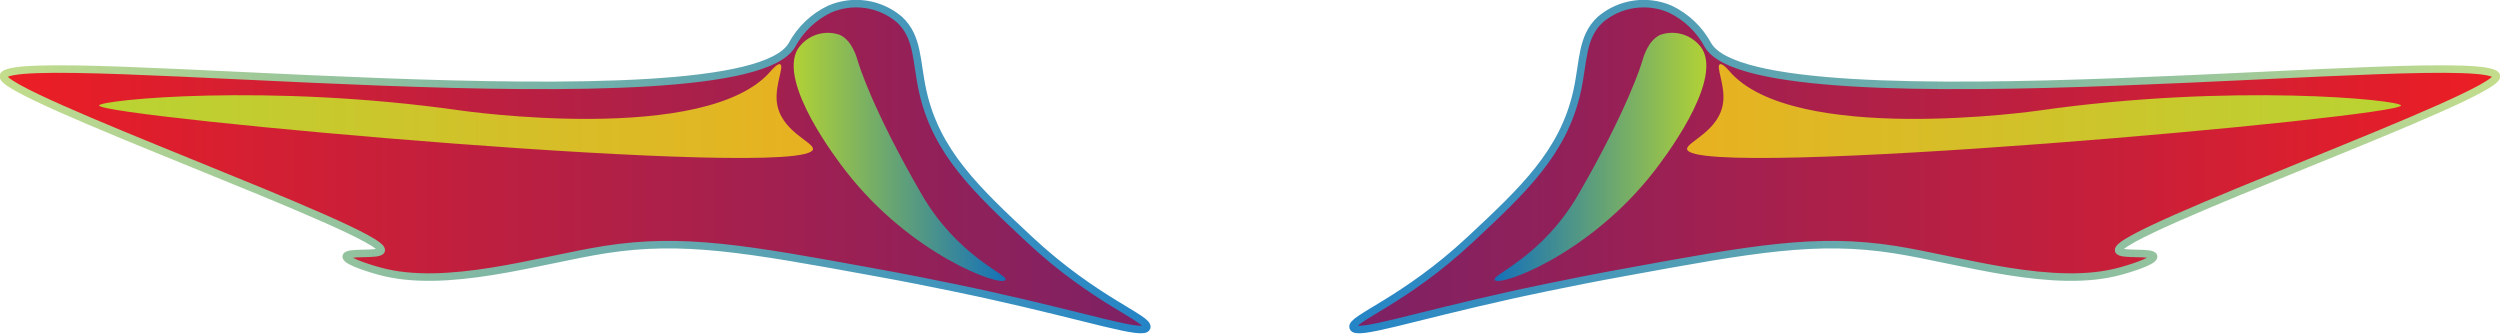
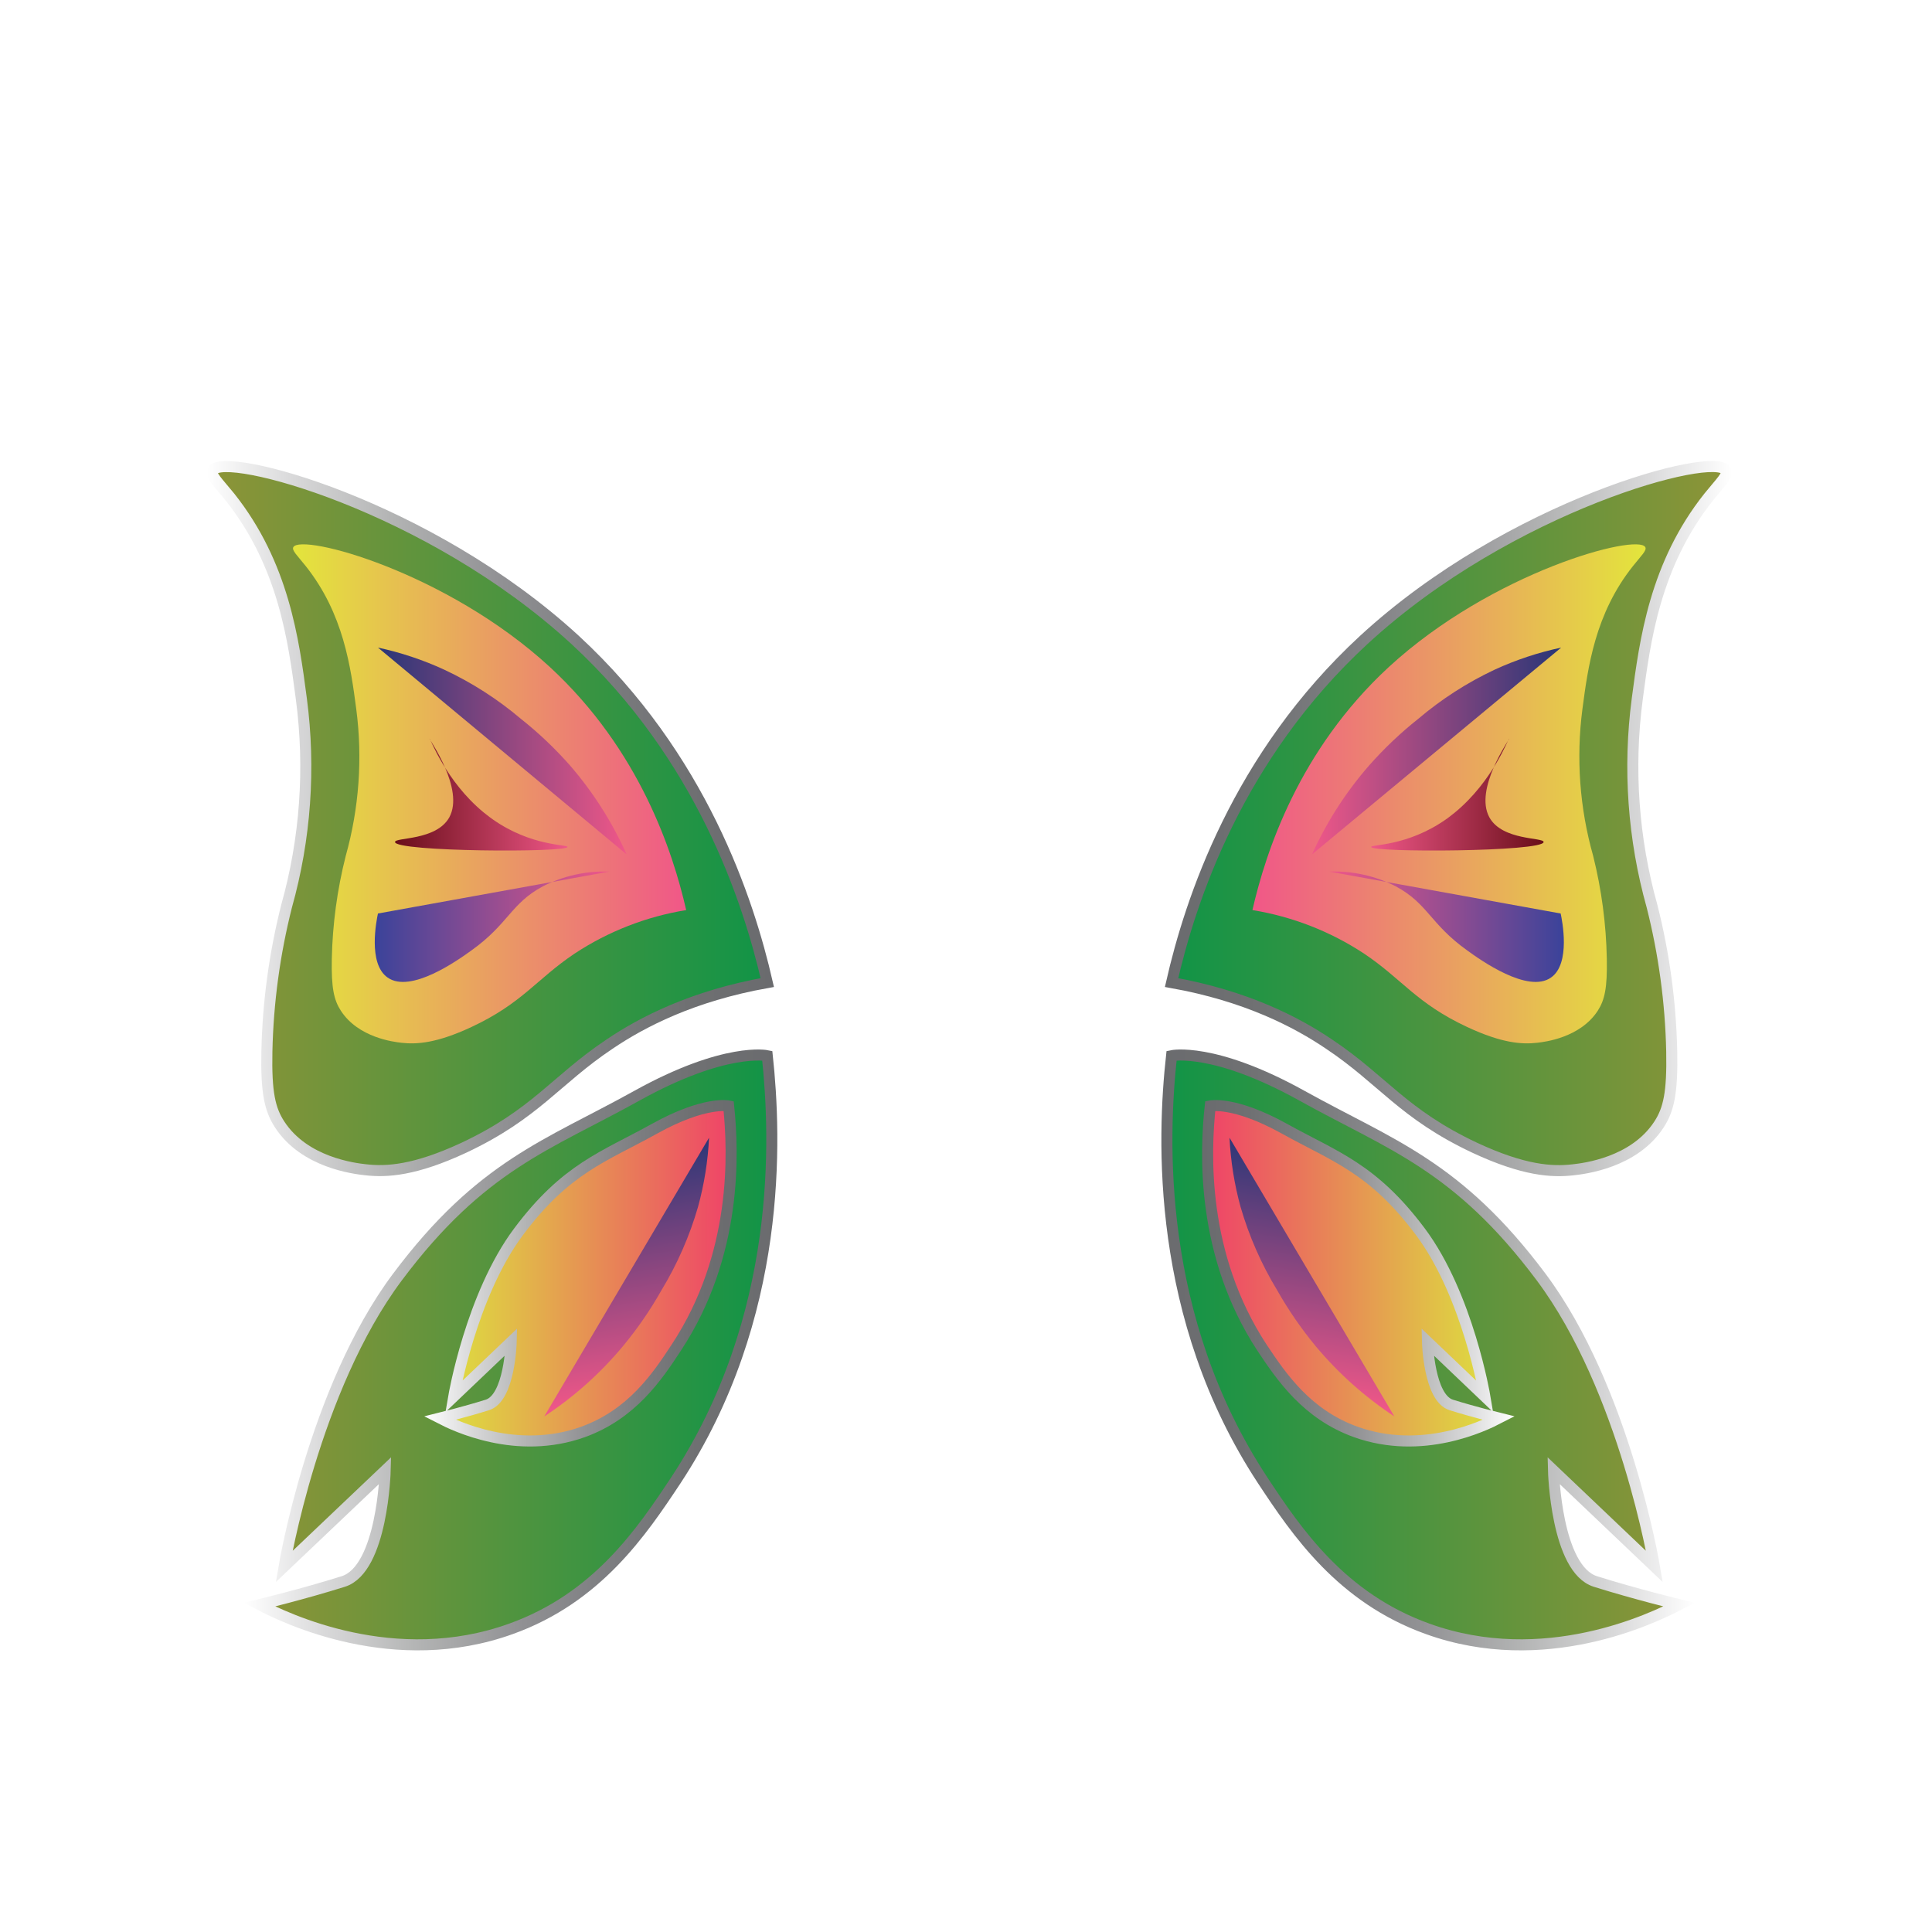
- <svg xmlns="http://www.w3.org/2000/svg" xmlns:xlink="http://www.w3.org/1999/xlink" viewBox="0 0 332.14 44.29">
+ <svg xmlns="http://www.w3.org/2000/svg" xmlns:xlink="http://www.w3.org/1999/xlink" id="Layer_1" data-name="Layer 1" viewBox="0 0 350 350">
  <defs>
-     <style>.cls-1,.cls-4{stroke-miterlimit:10;}.cls-1{fill:url(#linear-gradient);stroke:url(#linear-gradient-2);}.cls-2{fill:url(#linear-gradient-3);}.cls-3{fill:url(#linear-gradient-4);}.cls-4{fill:url(#linear-gradient-5);stroke:url(#linear-gradient-6);}.cls-5{fill:url(#linear-gradient-7);}.cls-6{fill:url(#linear-gradient-8);}</style>
-     <linearGradient id="linear-gradient" x1="194.4" y1="161.02" x2="346.29" y2="161.02" gradientUnits="userSpaceOnUse">
-       <stop offset="0" stop-color="#7d2165" />
-       <stop offset="1" stop-color="#ed1e24" />
+     <style>
+       .cls-1, .cls-10, .cls-12, .cls-2, .cls-4, .cls-9 {
+         stroke-miterlimit: 10;
+         stroke-width: 2px;
+       }
+ 
+       .cls-1 {
+         fill: url(#linear-gradient);
+         stroke: url(#linear-gradient-2);
+       }
+ 
+       .cls-2 {
+         fill: url(#linear-gradient-3);
+         stroke: url(#linear-gradient-4);
+       }
+ 
+       .cls-3 {
+         fill: url(#linear-gradient-5);
+       }
+ 
+       .cls-4 {
+         fill: url(#linear-gradient-6);
+         stroke: url(#linear-gradient-7);
+       }
+ 
+       .cls-5 {
+         fill: url(#linear-gradient-8);
+       }
+ 
+       .cls-6 {
+         fill: url(#linear-gradient-9);
+       }
+ 
+       .cls-7 {
+         fill: url(#linear-gradient-10);
+       }
+ 
+       .cls-8 {
+         fill: url(#linear-gradient-11);
+       }
+ 
+       .cls-9 {
+         fill: url(#linear-gradient-12);
+         stroke: url(#linear-gradient-13);
+       }
+ 
+       .cls-10 {
+         fill: url(#linear-gradient-14);
+         stroke: url(#linear-gradient-15);
+       }
+ 
+       .cls-11 {
+         fill: url(#linear-gradient-16);
+       }
+ 
+       .cls-12 {
+         fill: url(#linear-gradient-17);
+         stroke: url(#linear-gradient-18);
+       }
+ 
+       .cls-13 {
+         fill: url(#linear-gradient-19);
+       }
+ 
+       .cls-14 {
+         fill: url(#linear-gradient-20);
+       }
+ 
+       .cls-15 {
+         fill: url(#linear-gradient-21);
+       }
+ 
+       .cls-16 {
+         fill: url(#linear-gradient-22);
+       }
+     </style>
+     <linearGradient id="linear-gradient" x1="235.05" y1="151.8" x2="335.57" y2="151.8" gradientTransform="matrix(1, 0, 0, -1, -22.81, 300.09)" gradientUnits="userSpaceOnUse">
+       <stop offset="0" stop-color="#119447" />
+       <stop offset="1" stop-color="#8d9437" />
    </linearGradient>
-     <linearGradient id="linear-gradient-2" x1="193.9" y1="161.02" x2="346.79" y2="161.02" gradientUnits="userSpaceOnUse">
-       <stop offset="0" stop-color="#2484c6" />
-       <stop offset="1" stop-color="#c3dd8c" />
+     <linearGradient id="linear-gradient-2" x1="233.84" y1="151.8" x2="336.57" y2="151.8" gradientTransform="matrix(1, 0, 0, -1, -22.81, 300.09)" gradientUnits="userSpaceOnUse">
+       <stop offset="0" stop-color="#6a6b6e" />
+       <stop offset="0.15" stop-color="#6f7072" />
+       <stop offset="0.31" stop-color="#7c7d80" />
+       <stop offset="0.49" stop-color="#929295" />
+       <stop offset="0.67" stop-color="#b2b3b3" />
+       <stop offset="0.85" stop-color="#d9d9da" />
+       <stop offset="1" stop-color="#fff" />
    </linearGradient>
-     <linearGradient id="linear-gradient-3" x1="213.2" y1="159.71" x2="241.35" y2="159.71" gradientUnits="userSpaceOnUse">
-       <stop offset="0" stop-color="#1471b9" />
-       <stop offset="1" stop-color="#b1d235" />
+     <linearGradient id="linear-gradient-3" x1="234.21" y1="55.54" x2="327" y2="55.54" xlink:href="#linear-gradient" />
+     <linearGradient id="linear-gradient-4" x1="233.21" y1="55.54" x2="329.84" y2="55.54" xlink:href="#linear-gradient-2" />
+     <linearGradient id="linear-gradient-5" x1="249.7" y1="156.24" x2="320.93" y2="156.24" gradientTransform="matrix(1, 0, 0, -1, -22.81, 300.09)" gradientUnits="userSpaceOnUse">
+       <stop offset="0" stop-color="#f05788" />
+       <stop offset="1" stop-color="#e3e53c" />
    </linearGradient>
-     <linearGradient id="linear-gradient-4" x1="238.79" y1="153.64" x2="333.63" y2="153.64" gradientUnits="userSpaceOnUse">
-       <stop offset="0" stop-color="#e8b121" />
-       <stop offset="1" stop-color="#b8d433" />
+     <linearGradient id="linear-gradient-6" x1="241.58" y1="69.44" x2="294.35" y2="69.44" gradientTransform="matrix(1, 0, 0, -1, -22.81, 300.09)" gradientUnits="userSpaceOnUse">
+       <stop offset="0" stop-color="#ef4368" />
+       <stop offset="1" stop-color="#dde33e" />
    </linearGradient>
-     <linearGradient id="linear-gradient-5" x1="194.4" y1="161.02" x2="346.29" y2="161.02" gradientTransform="matrix(-1, 0, 0, 1, 361.45, 0)" xlink:href="#linear-gradient" />
-     <linearGradient id="linear-gradient-6" x1="193.9" y1="161.02" x2="346.79" y2="161.02" gradientTransform="matrix(-1, 0, 0, 1, 361.45, 0)" xlink:href="#linear-gradient-2" />
-     <linearGradient id="linear-gradient-7" x1="213.2" y1="159.71" x2="241.35" y2="159.71" gradientTransform="matrix(-1, 0, 0, 1, 361.45, 0)" xlink:href="#linear-gradient-3" />
-     <linearGradient id="linear-gradient-8" x1="238.79" y1="153.64" x2="333.63" y2="153.64" gradientTransform="matrix(-1, 0, 0, 1, 361.45, 0)" xlink:href="#linear-gradient-4" />
+     <linearGradient id="linear-gradient-7" x1="240.58" y1="69.44" x2="297.18" y2="69.44" xlink:href="#linear-gradient-2" />
+     <linearGradient id="linear-gradient-8" x1="260.49" y1="164.05" x2="305.58" y2="164.05" gradientTransform="matrix(1, 0, 0, -1, -22.81, 300.09)" gradientUnits="userSpaceOnUse">
+       <stop offset="0" stop-color="#f05788" />
+       <stop offset="1" stop-color="#283677" />
+     </linearGradient>
+     <linearGradient id="linear-gradient-9" x1="263.62" y1="132.21" x2="306.13" y2="132.21" gradientTransform="matrix(1, 0, 0, -1, -22.81, 300.09)" gradientUnits="userSpaceOnUse">
+       <stop offset="0" stop-color="#f05788" />
+       <stop offset="1" stop-color="#3a439a" />
+     </linearGradient>
+     <linearGradient id="linear-gradient-10" x1="271.21" y1="156.15" x2="302.45" y2="156.15" gradientTransform="matrix(1, 0, 0, -1, -22.81, 300.09)" gradientUnits="userSpaceOnUse">
+       <stop offset="0" stop-color="#f05788" />
+       <stop offset="1" stop-color="#690e19" />
+     </linearGradient>
+     <linearGradient id="linear-gradient-11" x1="202.36" y1="131.74" x2="247.46" y2="131.74" gradientTransform="matrix(0.16, -0.99, -0.99, -0.16, 331.94, 474.36)" xlink:href="#linear-gradient-8" />
+     <linearGradient id="linear-gradient-12" x1="201.68" y1="151.8" x2="302.21" y2="151.8" gradientTransform="translate(340.64 300.09) rotate(180)" xlink:href="#linear-gradient" />
+     <linearGradient id="linear-gradient-13" x1="200.47" y1="151.8" x2="303.21" y2="151.8" gradientTransform="translate(340.64 300.09) rotate(180)" xlink:href="#linear-gradient-2" />
+     <linearGradient id="linear-gradient-14" x1="200.83" y1="55.54" x2="293.63" y2="55.54" gradientTransform="translate(340.64 300.09) rotate(180)" xlink:href="#linear-gradient" />
+     <linearGradient id="linear-gradient-15" x1="199.83" y1="55.54" x2="296.46" y2="55.54" gradientTransform="translate(340.64 300.09) rotate(180)" xlink:href="#linear-gradient-2" />
+     <linearGradient id="linear-gradient-16" x1="216.33" y1="156.24" x2="287.56" y2="156.24" gradientTransform="translate(340.64 300.09) rotate(180)" xlink:href="#linear-gradient-5" />
+     <linearGradient id="linear-gradient-17" x1="208.21" y1="69.44" x2="260.95" y2="69.44" gradientTransform="translate(340.64 300.09) rotate(180)" xlink:href="#linear-gradient-6" />
+     <linearGradient id="linear-gradient-18" x1="207.21" y1="69.44" x2="263.77" y2="69.44" gradientTransform="translate(340.64 300.09) rotate(180)" xlink:href="#linear-gradient-2" />
+     <linearGradient id="linear-gradient-19" x1="227.12" y1="164.05" x2="272.2" y2="164.05" gradientTransform="translate(340.64 300.09) rotate(180)" xlink:href="#linear-gradient-8" />
+     <linearGradient id="linear-gradient-20" x1="230.24" y1="132.21" x2="272.76" y2="132.21" gradientTransform="translate(340.64 300.09) rotate(180)" xlink:href="#linear-gradient-9" />
+     <linearGradient id="linear-gradient-21" x1="237.83" y1="156.15" x2="269.08" y2="156.15" gradientTransform="translate(340.64 300.09) rotate(180)" xlink:href="#linear-gradient-10" />
+     <linearGradient id="linear-gradient-22" x1="197.13" y1="165.31" x2="242.22" y2="165.31" gradientTransform="matrix(-0.16, -0.99, 0.99, -0.16, -15.09, 474.65)" xlink:href="#linear-gradient-8" />
  </defs>
-   <g id="Layer_1" data-name="Layer 1">
-     <path class="cls-1" d="M194.42,182.38c-.41-1.14,6.81-3.51,15.53-11.65,7.07-6.6,12.41-11.59,14.22-19.72.89-4,.57-7.2,3.1-9.54a8.91,8.91,0,0,1,9.3-1.37,11.19,11.19,0,0,1,5,4.78c6.82,11.65,103.6,0,104.75,4.09.72,2.52-50.84,20.73-50.2,23.18.18.7,4.55.1,4.65.8s-4,1.84-4.34,1.93c-8.9,2.51-21.3-1.46-30.07-2.84-10.32-1.62-18.8-.1-35.74,3-7.73,1.39-15,3-15,3C201.87,181.08,194.82,183.51,194.42,182.38Z" transform="translate(-14.65 -138.88)" />
-     <path class="cls-2" d="M213.22,176.07c-.4-.73,6.3-3,11.16-11.42,6.59-11.4,8.37-17.39,8.37-17.39.25-.86.85-3,2.47-3.75a4.78,4.78,0,0,1,5.58,1.88c2.7,4.5-5.38,14.94-6.35,16.19C225.82,172.74,213.76,177.07,213.22,176.07Z" transform="translate(-14.65 -138.88)" />
-     <path class="cls-3" d="M243.13,147.43c-.52.31.7,2.69.46,4.95-.4,3.9-4.9,5.36-4.8,6.31.47,4.26,95-4.28,94.84-5.8-.07-.73-22.39-3-48.19.69,0,0-32.61,4.68-41.07-5.29C244.3,148.21,243.48,147.22,243.13,147.43Z" transform="translate(-14.65 -138.88)" />
-     <path class="cls-4" d="M167,182.38c.4-1.14-6.81-3.51-15.54-11.65-7.06-6.6-12.41-11.59-14.22-19.72-.89-4-.57-7.2-3.1-9.54a8.89,8.89,0,0,0-9.29-1.37,11.13,11.13,0,0,0-5,4.78c-6.83,11.65-103.6,0-104.76,4.09-.72,2.52,50.85,20.73,50.21,23.18-.18.7-4.56.1-4.65.8s4,1.84,4.34,1.93c8.9,2.51,21.29-1.46,30.06-2.84,10.33-1.62,18.8-.1,35.75,3,7.73,1.39,15,3,15,3C159.58,181.08,166.62,183.51,167,182.38Z" transform="translate(-14.65 -138.88)" />
-     <path class="cls-5" d="M148.23,176.07c.4-.73-6.3-3-11.16-11.42-6.6-11.4-8.37-17.39-8.37-17.39-.25-.86-.85-3-2.48-3.75a4.79,4.79,0,0,0-5.58,1.88c-2.69,4.5,5.39,14.94,6.36,16.19C135.63,172.74,147.69,177.07,148.23,176.07Z" transform="translate(-14.65 -138.88)" />
-     <path class="cls-6" d="M118.32,147.43c.51.31-.7,2.69-.47,4.95.41,3.9,4.91,5.36,4.81,6.31-.47,4.26-95-4.28-94.84-5.8.06-.73,22.38-3,48.19.69,0,0,32.61,4.68,41.07-5.29C117.15,148.21,118,147.22,118.32,147.43Z" transform="translate(-14.65 -138.88)" />
+   <g id="Wings_4">
+     <path class="cls-1" d="M212.24,178c3.39-14.86,11.91-40.93,34.82-62.07,26.49-24.42,63.62-34.28,65.62-30.7.46.83-1,2.17-3.13,4.81-9.73,12.24-11.53,25.88-12.95,36.61a93.71,93.71,0,0,0,2.68,37.51,117.57,117.57,0,0,1,3.57,26.34c.14,7.44-.54,10.49-2.3,13.2-4.51,6.95-13.58,8-15.55,8.22-3.87.45-9,.13-17.85-4-13-6.12-16.61-12.24-26.34-18.74C234.91,185.18,225.76,180.41,212.24,178Z" />
+     <path class="cls-2" d="M212.24,191.25s7.59-1.66,23.66,7.27,28.12,12.55,43.29,32.83,20.53,52.45,20.53,52.45l-18.29-17.4s.45,17.85,7.59,20.1,15.17,4.2,15.17,4.2c-4.8,2.49-24.47,12-45.59,4.37-15.58-5.6-23.65-17.49-29.85-26.89C209.32,238.63,210.61,206.11,212.24,191.25Z" />
+     <path class="cls-3" d="M226.89,164.87c2.41-10.56,8.44-29,24.67-44,18.78-17.3,45.07-24.3,46.5-21.75.33.58-.74,1.54-2.22,3.41-6.9,8.66-8.17,18.35-9.17,25.93a66.22,66.22,0,0,0,1.94,26.57,83.55,83.55,0,0,1,2.48,18.69c.1,5.25-.39,7.43-1.63,9.37-3.2,4.92-9.61,5.66-11,5.82-2.74.31-6.35.09-12.65-2.85-9.24-4.31-11.77-8.66-18.66-13.28A51.89,51.89,0,0,0,226.89,164.87Z" />
+     <path class="cls-4" d="M219.25,200.35s4.32-.94,13.46,4.14,16,7.13,24.62,18.67S269,253,269,253l-10.4-9.91s.25,10.16,4.31,11.43,8.63,2.39,8.63,2.39c-2.72,1.41-13.9,6.81-25.93,2.5-8.86-3.19-13.44-9.94-17-15.29C217.59,227.3,218.33,208.78,219.25,200.35Z" />
+     <path class="cls-5" d="M237.68,154.78A65.54,65.54,0,0,1,248,138.7a69.55,69.55,0,0,1,8.93-8.48,62.54,62.54,0,0,1,13.83-8.9,57.53,57.53,0,0,1,12.06-4" />
+     <path class="cls-6" d="M240.81,157.9a24.34,24.34,0,0,1,12.05,2.67c5.82,3.12,6.21,6.8,12.94,11.61,2.41,1.75,11,7.87,15.18,4.91,3.62-2.52,2-10.42,1.75-11.6" />
+     <path class="cls-7" d="M248.4,153.43c0-.47,6.55-.08,13.55-5,.17-.12.82-.58,1.62-1.24,6.9-5.69,9.69-13.46,9.83-13.39s-6.42,9.13-3.58,14.28c2.34,4.24,9.84,3.59,9.82,4.46C279.59,154.32,248.4,154.48,248.4,153.43Z" />
+     <path class="cls-8" d="M252.6,256.6a65.71,65.71,0,0,1-14.23-12.7,70.18,70.18,0,0,1-7-10.16,63.08,63.08,0,0,1-6.63-15.09,57.87,57.87,0,0,1-2-12.54" />
+     <path class="cls-9" d="M139,178c-3.4-14.86-11.91-40.93-34.81-62.07C77.64,91.52,40.53,81.66,38.52,85.24c-.47.82,1,2.17,3.14,4.81,9.72,12.24,11.53,25.87,12.94,36.61a93.6,93.6,0,0,1-2.68,37.49,117.57,117.57,0,0,0-3.57,26.34c-.15,7.44.54,10.49,2.3,13.2,4.51,6.95,13.58,8,15.55,8.22,3.87.45,9,.13,17.86-4,13-6.12,16.61-12.24,26.34-18.74C116.29,185.18,125.45,180.41,139,178Z" />
+     <path class="cls-10" d="M139,191.25s-7.58-1.66-23.66,7.27S87.18,211.07,72,231.35,51.47,283.8,51.47,283.8l18.31-17.4s-.45,17.85-7.59,20.1S47,290.7,47,290.7c4.79,2.49,24.48,12,45.6,4.37,15.57-5.6,23.6-17.49,29.83-26.89C141.88,238.63,140.59,206.11,139,191.25Z" />
+     <path class="cls-11" d="M124.31,164.87c-2.41-10.56-8.43-29-24.66-44-18.78-17.3-45.08-24.3-46.51-21.75-.32.58.74,1.54,2.23,3.41,6.89,8.66,8.17,18.35,9.17,25.93a66.58,66.58,0,0,1-1.9,26.57,83,83,0,0,0-2.53,18.69c-.1,5.25.38,7.43,1.63,9.37,3.19,4.92,9.62,5.66,11,5.82,2.74.31,6.35.09,12.65-2.85,9.24-4.31,11.78-8.66,18.66-13.28A51.89,51.89,0,0,1,124.31,164.87Z" />
+     <path class="cls-12" d="M132,200.35s-4.31-.94-13.45,4.14-16,7.13-24.62,18.67S82.2,253,82.2,253l10.41-9.91s-.25,10.16-4.32,11.43-8.6,2.39-8.6,2.39c2.73,1.41,13.91,6.81,25.93,2.5,8.82-3.19,13.41-9.94,16.9-15.29C133.61,227.3,132.88,208.78,132,200.35Z" />
+     <path class="cls-13" d="M113.52,154.78a65.39,65.39,0,0,0-10.23-16.08,68.83,68.83,0,0,0-8.93-8.48,62.27,62.27,0,0,0-13.88-8.9,57.36,57.36,0,0,0-12-4" />
+     <path class="cls-14" d="M110.4,157.9a24.38,24.38,0,0,0-12.06,2.67c-5.82,3.12-6.2,6.8-12.94,11.61-2.42,1.75-11,7.87-15.18,4.91-3.63-2.52-2-10.42-1.75-11.6" />
+     <path class="cls-15" d="M102.81,153.43c0-.47-6.56-.08-13.55-5-.17-.12-.82-.58-1.63-1.24-6.9-5.69-9.69-13.46-9.82-13.39s6.42,9.13,3.58,14.28c-2.36,4.24-9.86,3.59-9.83,4.46C71.61,154.32,102.77,154.48,102.81,153.43Z" />
+     <path class="cls-16" d="M98.6,256.6a65,65,0,0,0,14.23-12.7,68.59,68.59,0,0,0,7-10.16,62.65,62.65,0,0,0,6.62-15.09,57.84,57.84,0,0,0,2-12.54" />
  </g>
</svg>
